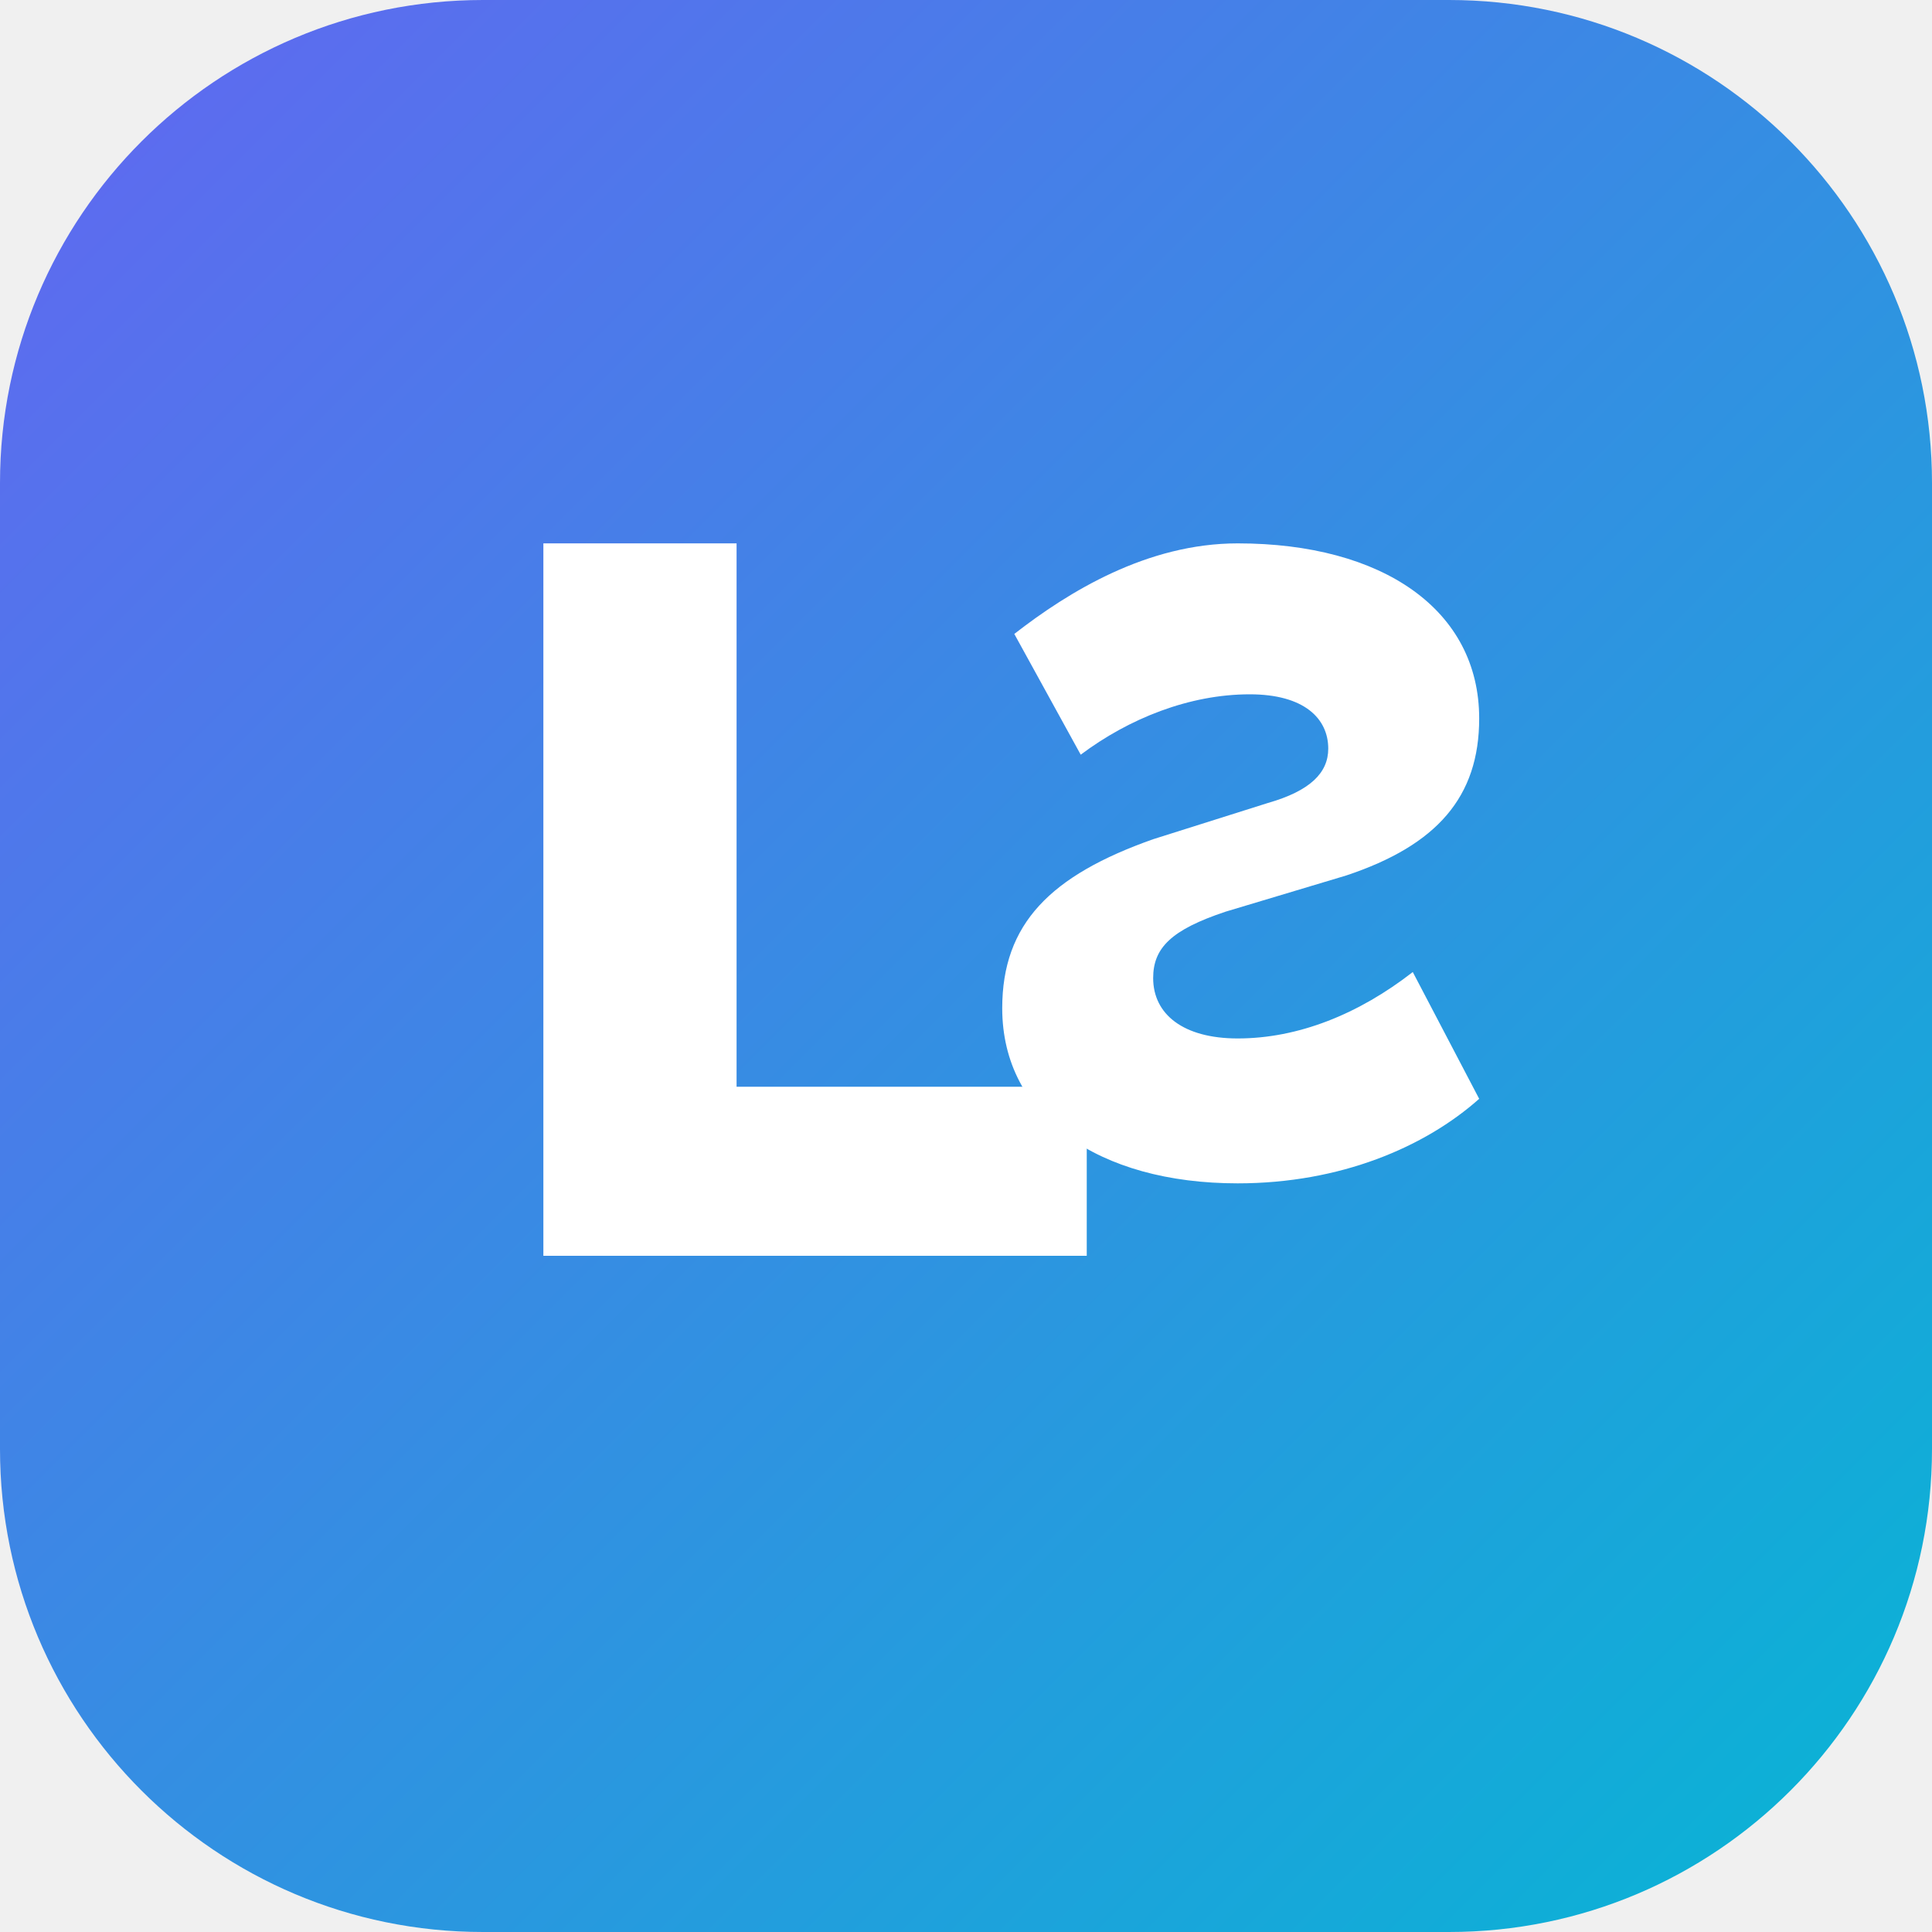
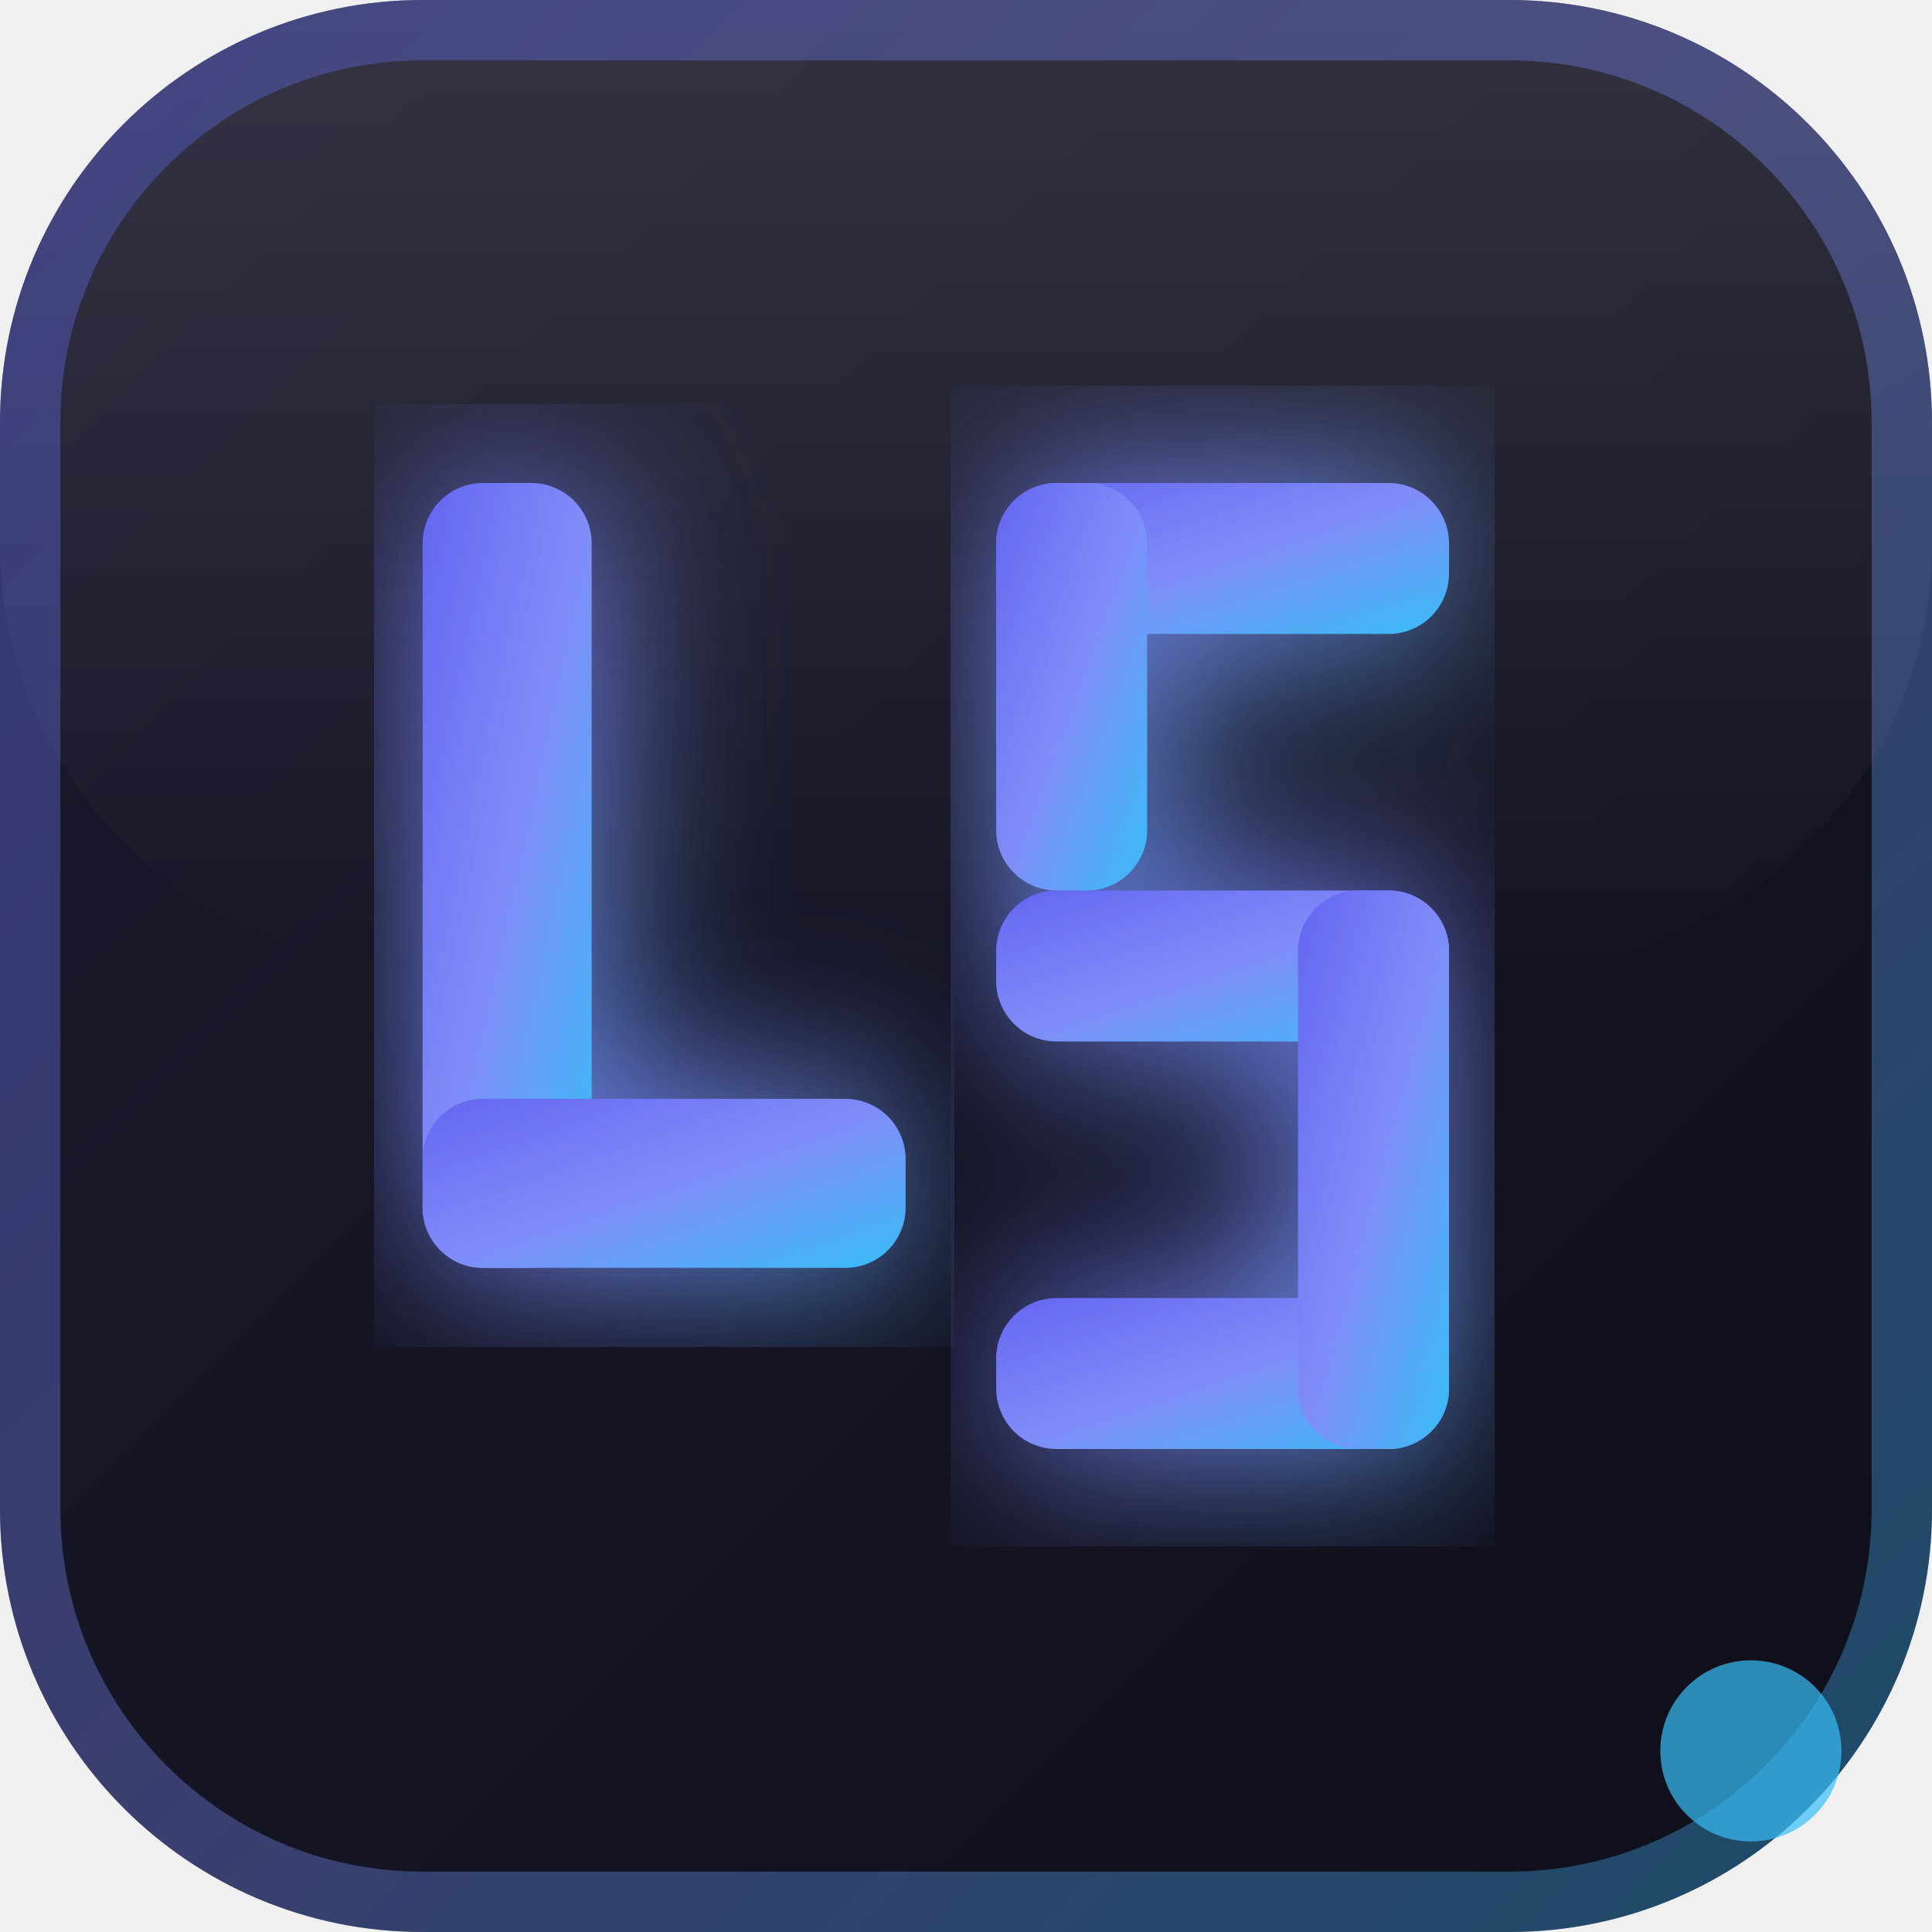
<svg xmlns="http://www.w3.org/2000/svg" viewBox="0 0 32 32" width="32" height="32">
  <defs>
-     <linearGradient id="fGrad" x1="0%" y1="0%" x2="100%" y2="100%">
-       <stop offset="0%" stop-color="#6366F1" />
-       <stop offset="100%" stop-color="#06B6D4" />
+     <linearGradient id="bg" x1="0%" y1="0%" x2="100%" y2="100%">
+       <stop offset="0%" stop-color="#1a1a2e" />
+       <stop offset="100%" stop-color="#0f0f1a" />
    </linearGradient>
+     <linearGradient id="accent" x1="0%" y1="0%" x2="100%" y2="100%">
+       <stop offset="0%" stop-color="#6366f1" />
+       <stop offset="50%" stop-color="#818cf8" />
+       <stop offset="100%" stop-color="#38bdf8" />
+     </linearGradient>
+     <linearGradient id="shine" x1="0%" y1="0%" x2="0%" y2="100%">
+       <stop offset="0%" stop-color="#ffffff" stop-opacity="0.12" />
+       <stop offset="100%" stop-color="#ffffff" stop-opacity="0" />
+     </linearGradient>
+     <filter id="glow">
+       <feGaussianBlur stdDeviation="1.5" result="blur" />
+       <feMerge>
+         <feMergeNode in="blur" />
+         <feMergeNode in="SourceGraphic" />
+       </feMerge>
+     </filter>
  </defs>
-   <rect width="32" height="32" rx="8" fill="url(#fGrad)" />
-   <path d="M9 9h3.2v9H18v2.8H9V9z" fill="white" />
-   <path d="M20.5 9c2.4 0 4 1.1 4 2.9 0 1.3-.7 2.1-2.2 2.6l-2 .6c-.9.3-1.2.6-1.2 1.1 0 .6.5 1 1.4 1 1 0 2-.4 2.9-1.1l1.1 2.1c-.9.8-2.3 1.4-4 1.4-2.3 0-3.9-1.1-3.9-2.9 0-1.4.8-2.2 2.5-2.8l1.9-.6c.7-.2 1-.5 1-.9 0-.5-.4-.9-1.3-.9-1 0-2 .4-2.8 1l-1.1-2c.9-.7 2.2-1.5 3.7-1.5z" fill="white" />
+   <rect width="32" height="32" rx="7" fill="url(#bg)" />
+   <rect width="32" height="16" rx="7" fill="url(#shine)" />
+   <rect x="0.5" y="0.5" width="31" height="31" rx="6.5" fill="none" stroke="url(#accent)" stroke-opacity="0.35" stroke-width="1" />
+   <g filter="url(#glow)">
+     <rect x="7" y="8" width="2.8" height="13" rx="1" fill="url(#accent)" />
+     <rect x="7" y="18.2" width="8" height="2.8" rx="1" fill="url(#accent)" />
+   </g>
+   <g filter="url(#glow)">
+     <rect x="16.5" y="8" width="7.5" height="2.5" rx="1" fill="url(#accent)" />
+     <rect x="16.5" y="14.75" width="7.5" height="2.5" rx="1" fill="url(#accent)" />
+     <rect x="16.5" y="21.5" width="7.5" height="2.5" rx="1" fill="url(#accent)" />
+     <rect x="16.5" y="8" width="2.5" height="6.75" rx="1" fill="url(#accent)" />
+     <rect x="21.5" y="14.75" width="2.5" height="9.25" rx="1" fill="url(#accent)" />
+   </g>
+   <circle cx="29" cy="29" r="1.5" fill="#38bdf8" opacity="0.7" />
</svg>
